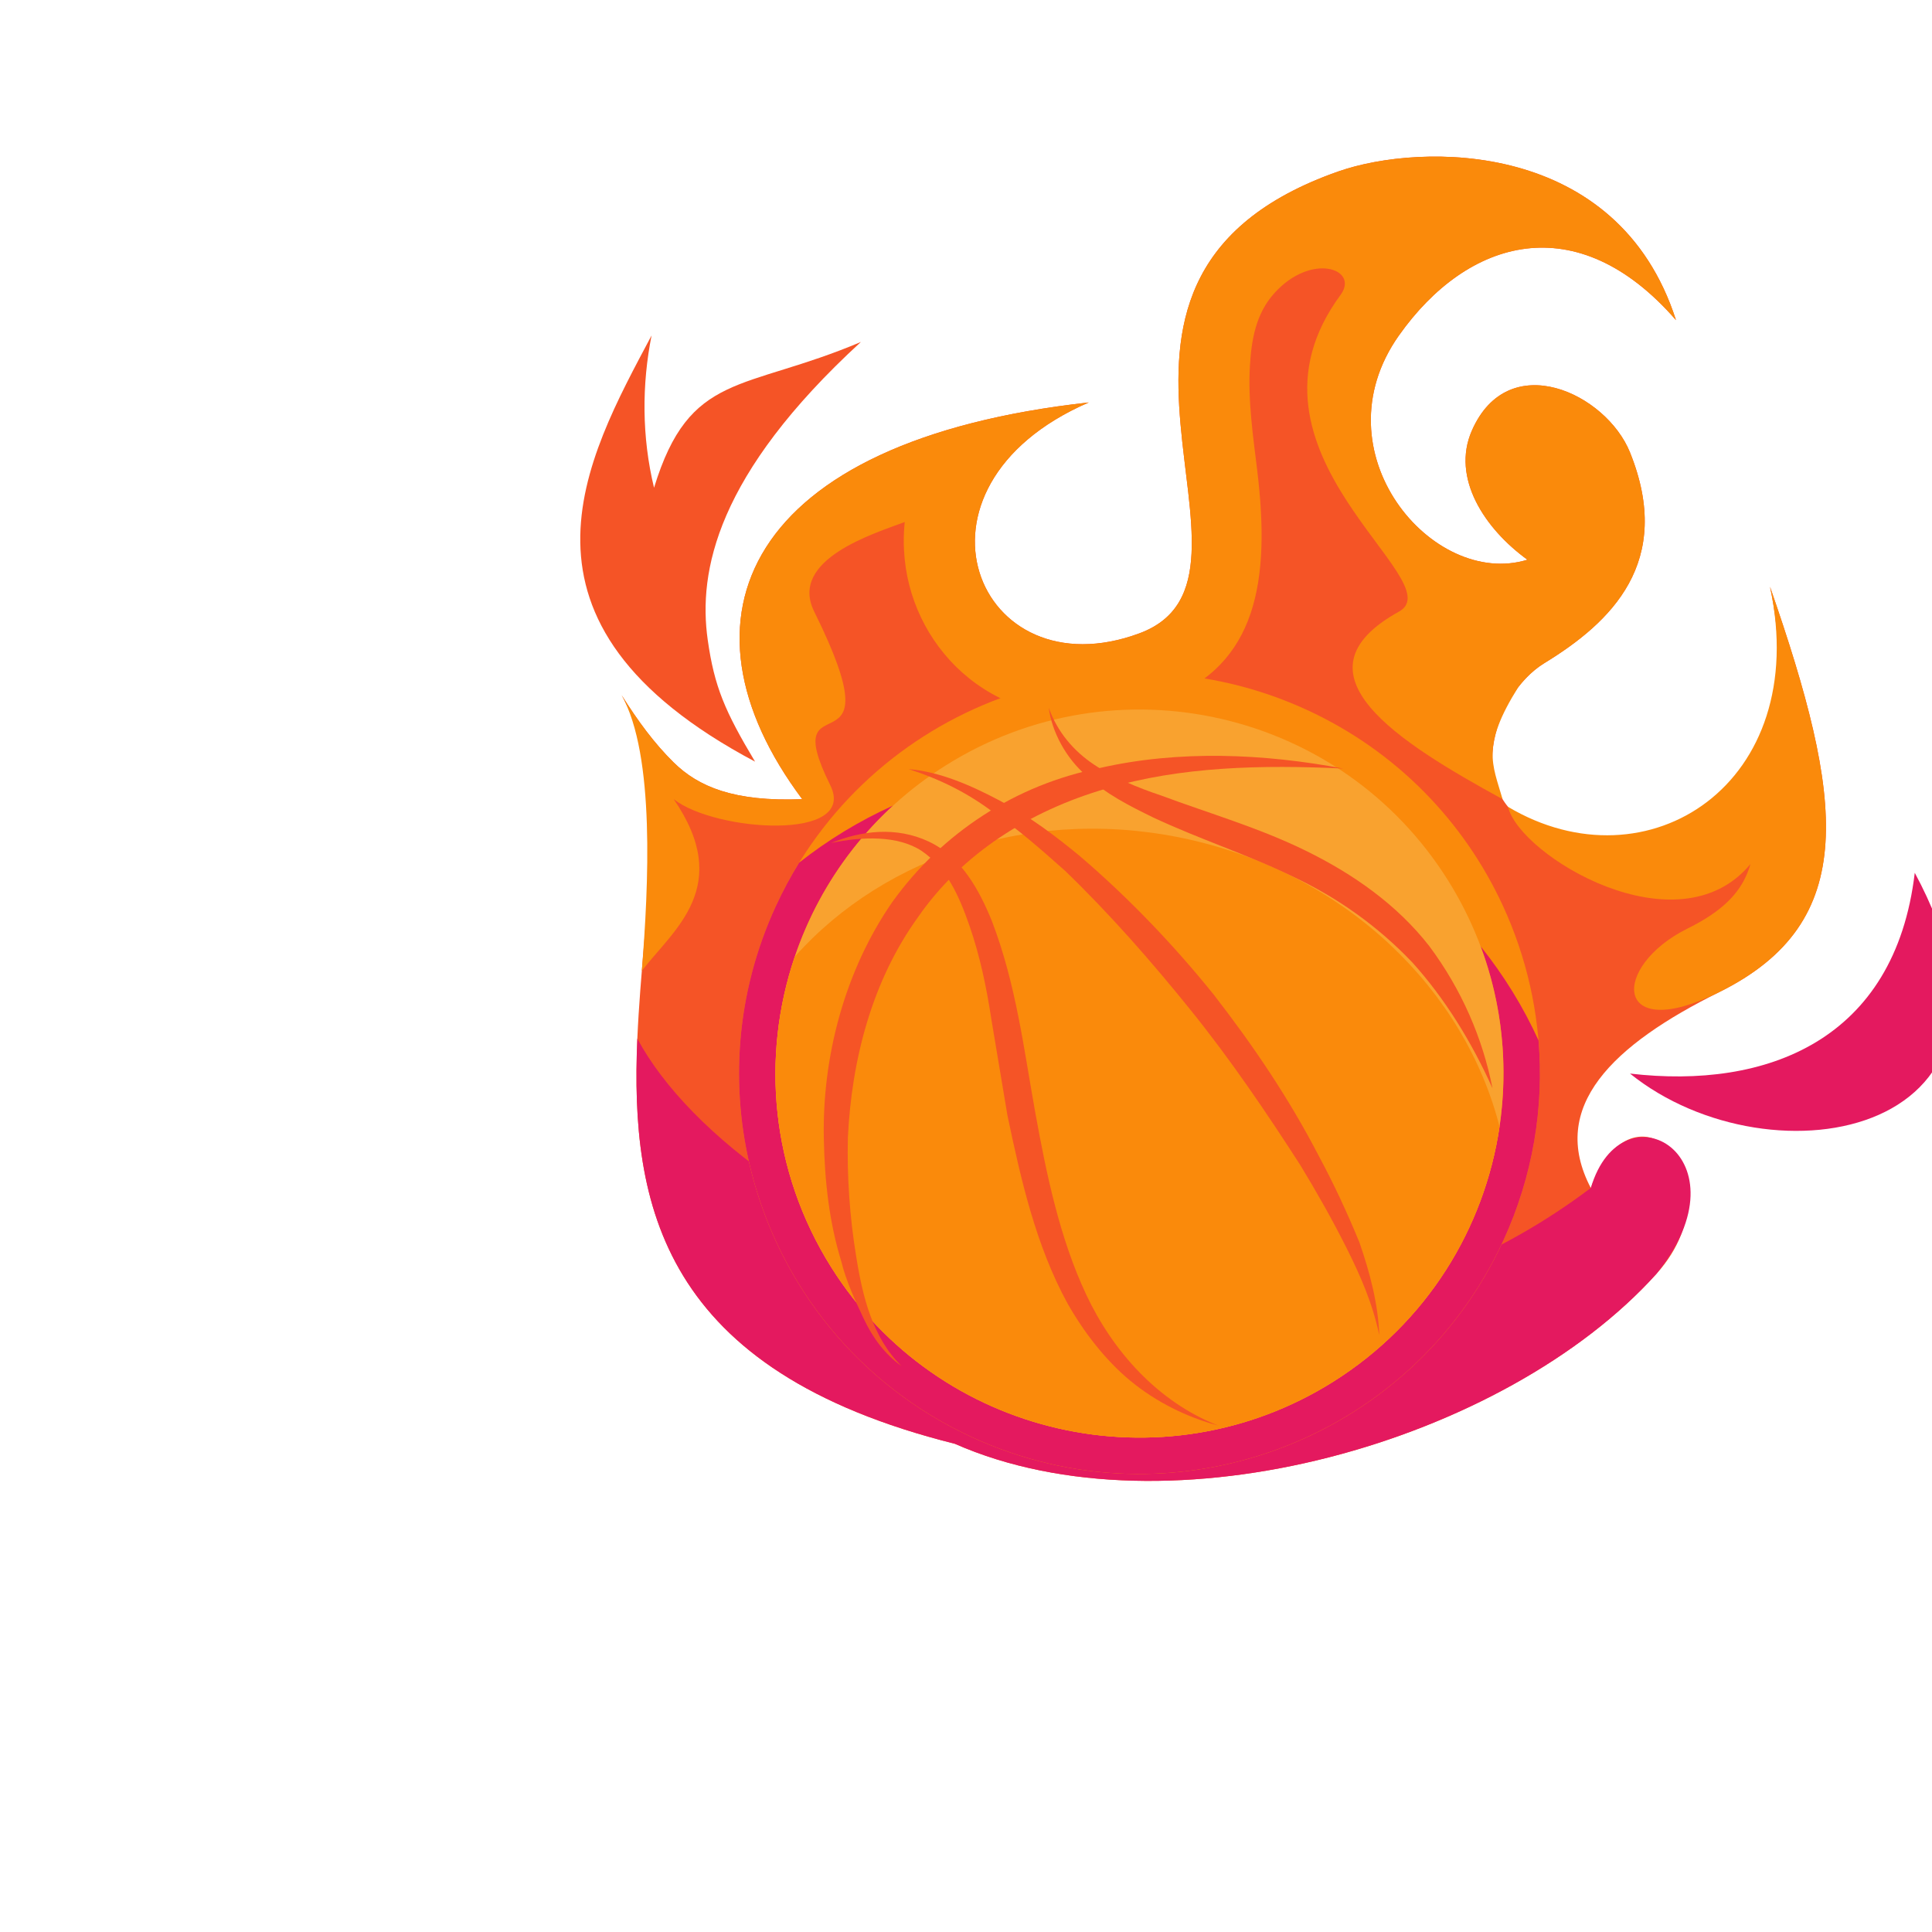
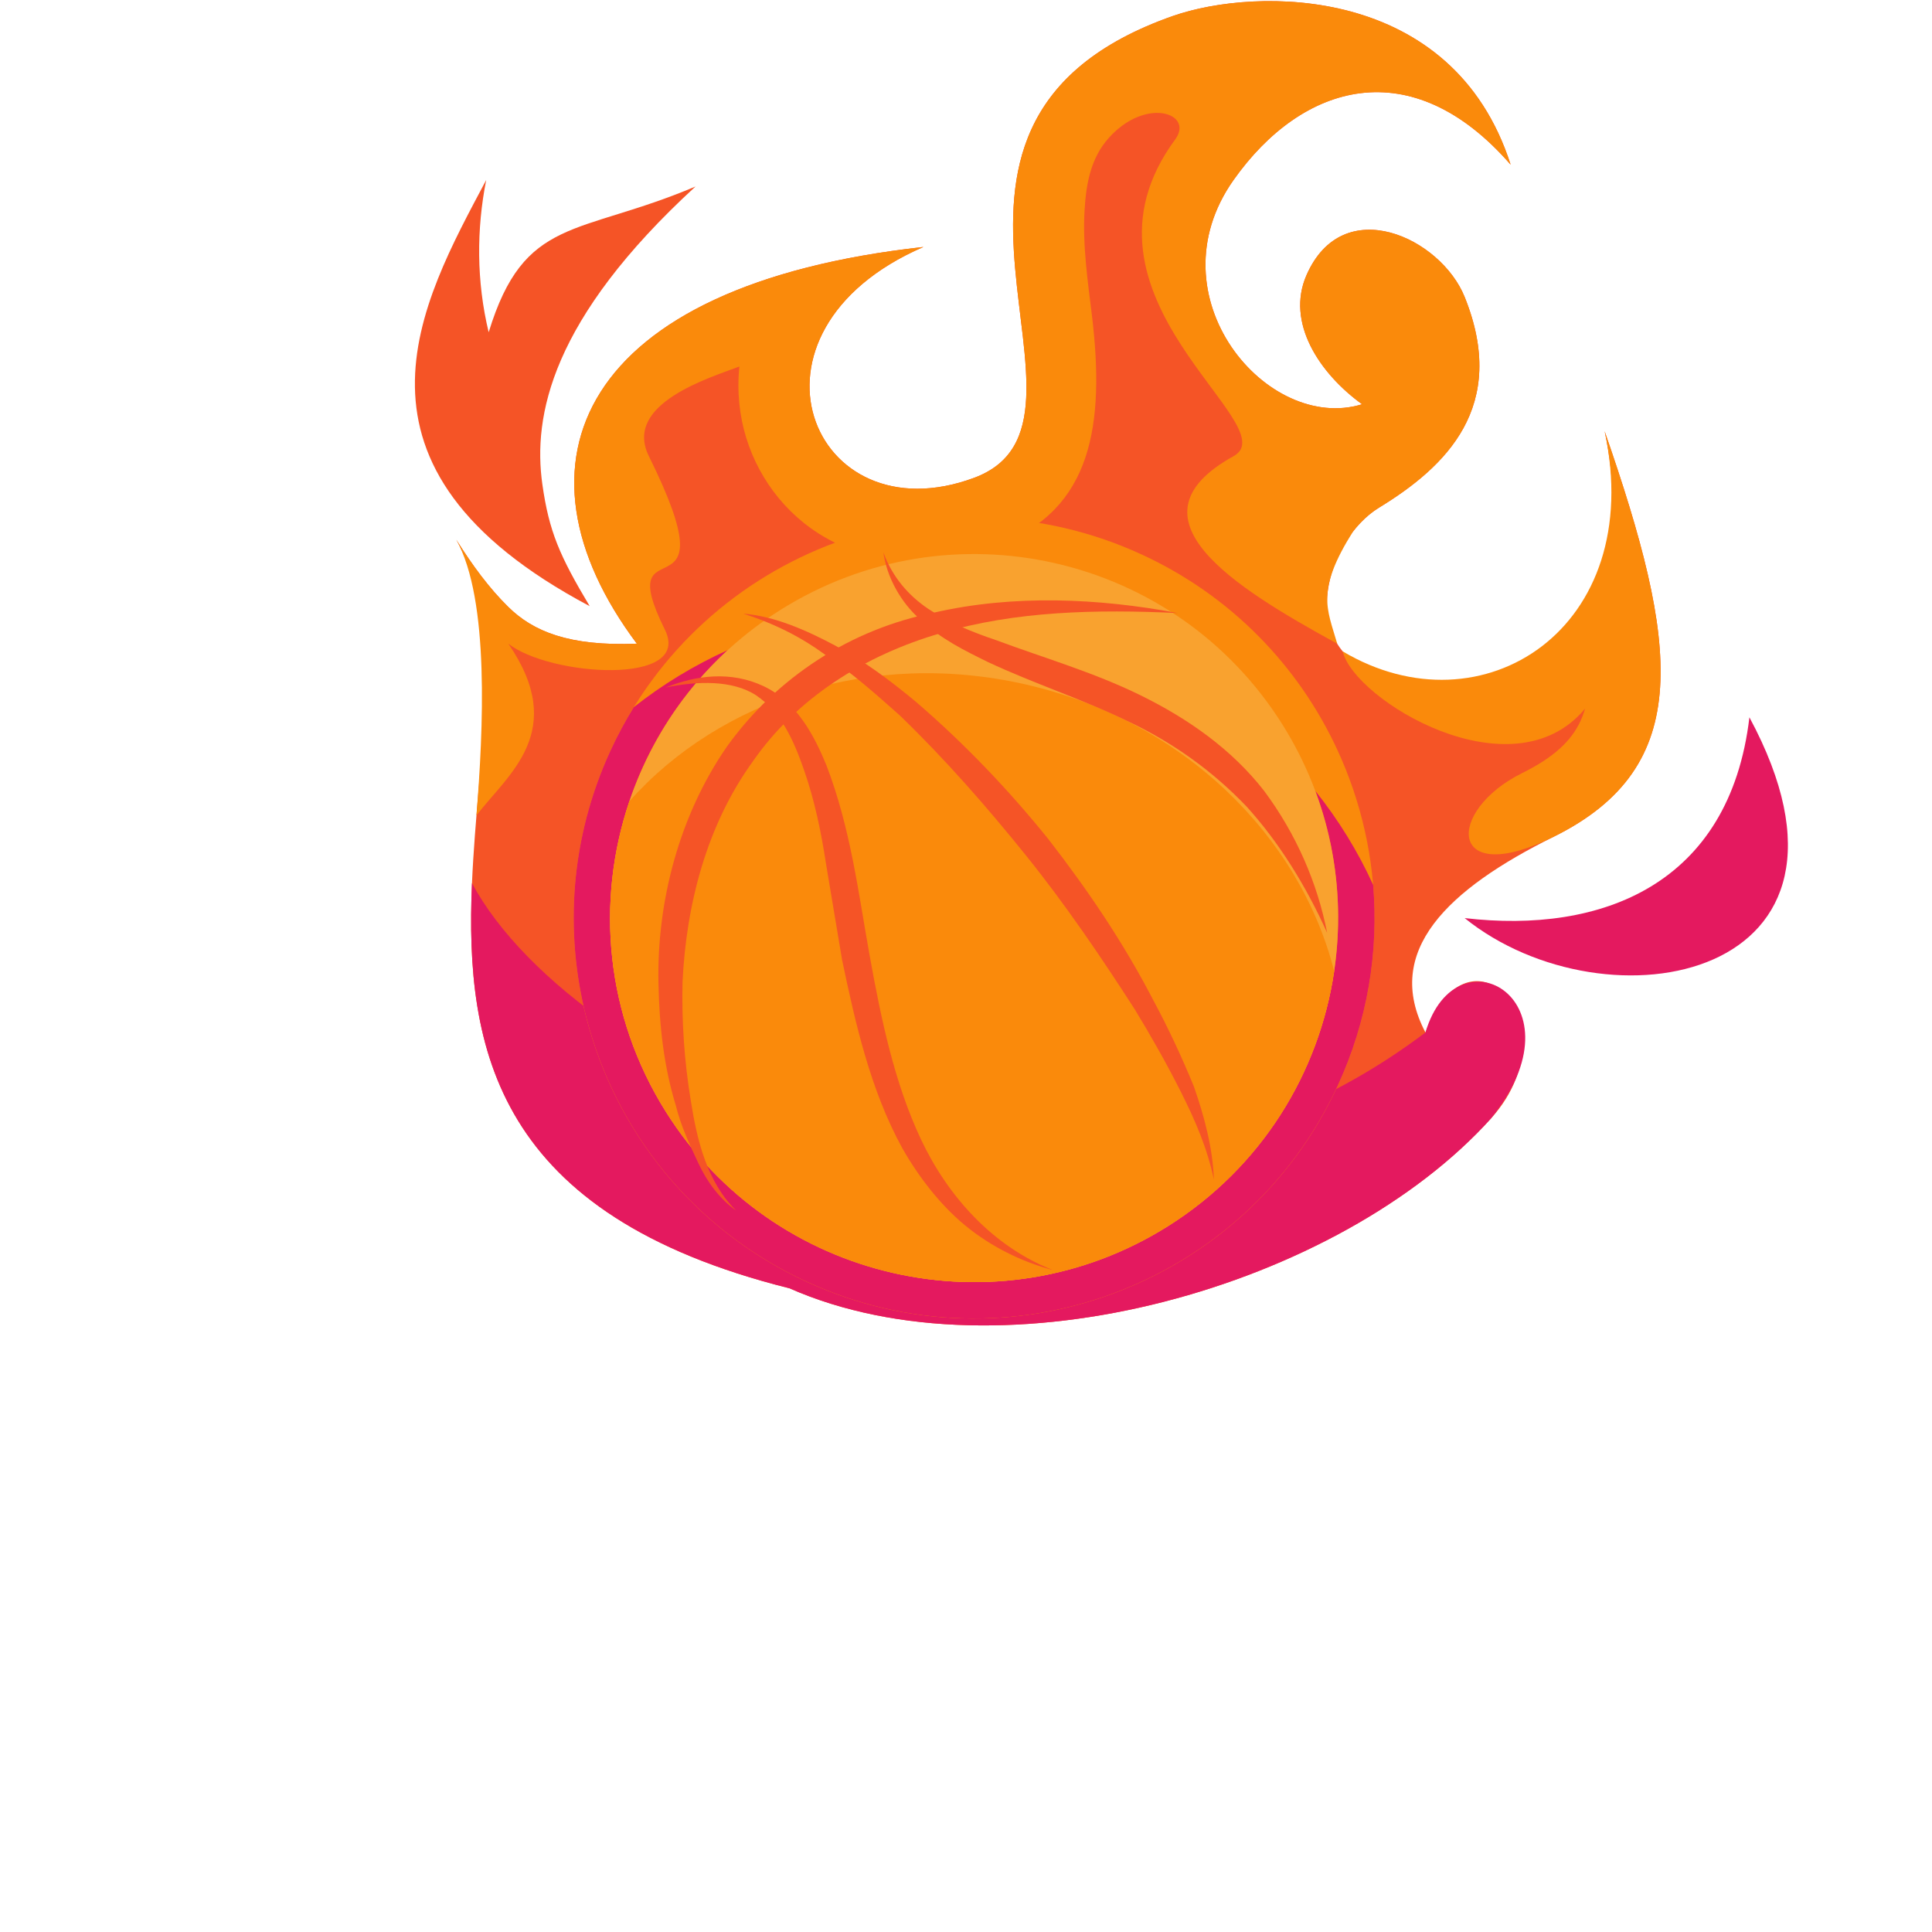
- <svg xmlns="http://www.w3.org/2000/svg" width="100%" height="100%" viewBox="-82.612 -77.677 965.227 965.227" version="1.1" xml:space="preserve" style="fill-rule:evenodd;clip-rule:evenodd;stroke-linejoin:round;stroke-miterlimit:2;">
+ <svg xmlns="http://www.w3.org/2000/svg" width="100%" height="100%" viewBox="-0 -0 965.227 965.227" version="1.1" xml:space="preserve" style="fill-rule:evenodd;clip-rule:evenodd;stroke-linejoin:round;stroke-miterlimit:2;">
  <g transform="matrix(1.1559,-0.41585,-0.415779,-1.15571,232.927,660.88)">
    <g>
      <g>
        <g transform="matrix(0.765986,-0.275619,-0.275572,-0.766112,3.70143,570.507)">
          <path d="M242.913,89.916C238.056,114.335 237.975,140.499 244.145,166.002C261.963,107.704 288.649,118.073 347.48,93.174C275.302,159.456 266.139,207.873 270.963,241.979C274.293,265.525 279.578,277.672 294.61,302.84C163.441,233.232 210.18,151.6 242.914,89.915L242.913,89.916Z" style="fill:#F55426;fill-rule:nonzero;" />
        </g>
        <g transform="matrix(0.765986,-0.275619,-0.275572,-0.766112,3.70143,570.507)">
          <path d="M874.002,358.365C944.806,489.955 802.594,515.825 731.735,458.676C799.971,466.665 864.11,442.128 874.003,358.366L874.002,358.365Z" style="fill:#E4195F;fill-rule:nonzero;" />
        </g>
        <g transform="matrix(0.765986,-0.275619,-0.275572,-0.766112,3.70143,570.507)">
          <path d="M235.8,441.226C238.526,377.643 252.497,313.696 227.958,269.628C236.033,282.473 244.293,293.746 253.963,303.253C266.263,315.346 284.081,322.962 318.172,321.582C250.704,231.422 289.692,142.356 461.345,123.387C363.256,165.889 405.4,268.873 486.671,238.721C562.475,210.598 433.587,64.484 582.486,9.242L582.491,9.239C583.664,8.804 584.854,8.375 586.062,7.954L586.066,7.953C627.387,-6.478 725.723,-8.135 754.717,82.268C705.243,25.343 650.615,41.37 616.293,89.916C575.088,148.204 633.175,216.569 680.495,201.958C659.053,186.45 642.399,161.085 652.707,137.503C670.951,95.767 719.824,118.813 731.735,148.343C753.853,203.175 722.257,233.265 688.953,253.625C662.776,269.628 647.564,321.582 686.731,336.334C742.793,357.449 824.263,320.788 801.686,215.457C838.583,321.734 847.121,382.887 776.294,418.002C723.252,444.3 690.806,475.146 712.158,515.825C731.515,464.703 772.919,499.218 757.161,539.404C754.647,545.815 750.678,552.371 744.933,558.746C669.21,642.773 501.406,690.809 394.384,643.619C247.923,607.022 232.232,524.435 235.8,441.226Z" style="fill:#F55426;" />
        </g>
        <g transform="matrix(0.765986,-0.275619,-0.275572,-0.766112,3.70143,570.507)">
          <path d="M554.061,68.777C572.578,48.286 610.032,37.913 617.566,36.86C606.548,45.706 596.342,56.636 587.303,69.42L587.302,69.422C550.679,121.229 566.906,178.419 600.969,211.199C615.874,225.544 634.066,234.949 652.867,238.177C640.062,252.388 630.627,271.598 628.129,290.89C623.911,323.472 636.312,355.282 674.217,369.558C711.975,383.779 757.795,378.909 791.913,354.016C791.084,356.884 789.999,359.621 788.617,362.229C783.368,372.134 773.898,379.563 760.524,386.194C685.023,423.627 650.33,474.423 680.723,532.326C685.448,541.327 693.695,547.703 703.209,550.183C669.492,580.192 622.2,603.275 572.578,615.998C515.814,630.553 455.587,631.805 408.708,611.134C406.861,610.32 404.949,609.664 402.991,609.175C342.077,593.954 307.24,571.011 289.12,541.38C271.057,511.844 269.791,477.243 271.27,442.747C272.562,412.605 276.247,382.378 277.381,354.134C289.086,356.604 302.935,357.731 319.608,357.056C332.78,356.523 344.572,348.736 350.234,336.831C355.896,324.927 354.496,310.865 346.598,300.311C327.483,274.768 317.975,250.064 324.177,227.897C328.553,212.253 340.919,199.185 359.795,188.226C362.845,186.455 366.044,184.752 369.393,183.116C368.104,195.68 369.451,207.856 372.828,218.782C386.334,262.487 433.941,296.152 499.02,272.007C545.559,254.741 552.111,212.152 545.51,157.451C543.495,140.761 540.798,122.732 541.849,105.058C542.605,92.345 544.693,79.145 554.061,68.777Z" style="fill:#F55426;" />
        </g>
        <g transform="matrix(0.765986,-0.275619,-0.275572,-0.766112,3.70143,570.507)">
          <path d="M670.813,325.421C740.465,366.853 822.797,313.948 801.686,215.457C838.583,321.734 847.121,382.887 776.294,418.002C723.252,444.3 722.041,405.273 760.524,386.194C773.898,379.563 783.368,372.134 788.617,362.229C789.999,359.621 791.084,356.884 791.913,354.016C755.526,397.808 676.473,349.643 670.813,325.421Z" style="fill:#FA8A0B;" />
        </g>
        <g transform="matrix(0.765986,-0.275619,-0.275572,-0.766112,3.70143,570.507)">
          <path d="M238.043,407.358C241.381,365.025 244.766,299.814 227.958,269.628C236.033,282.473 244.293,293.746 253.963,303.253C266.263,315.346 284.081,322.962 318.172,321.582C250.704,231.422 289.692,142.356 461.345,123.387C363.256,165.889 405.4,268.873 486.671,238.721C562.475,210.598 433.587,64.484 582.486,9.242L582.491,9.239C583.664,8.804 584.854,8.375 586.062,7.954L586.066,7.953C627.387,-6.478 725.723,-8.135 754.717,82.268C705.243,25.343 650.615,41.37 616.293,89.916C575.088,148.204 633.175,216.569 680.495,201.958C659.053,186.45 642.399,161.085 652.707,137.503C670.951,95.767 719.824,118.813 731.735,148.343C753.853,203.175 722.257,233.265 688.953,253.625C684.165,256.553 679.743,260.683 675.954,265.569C657.354,295.191 662.957,303.866 668.071,321.582C616.293,293.24 560.698,258.623 616.293,227.897C643.884,212.647 528.797,148.343 587.302,69.422L587.303,69.42C596.342,56.636 572.578,48.286 554.061,68.777C544.693,79.145 542.605,92.345 541.849,105.058C540.798,122.732 543.495,140.761 545.51,157.451C552.111,212.152 545.559,254.741 499.02,272.007C433.941,296.152 386.334,262.487 372.828,218.782C369.451,207.856 368.104,195.68 369.393,183.116C354.55,188.752 311.199,201.722 324.177,227.897C367.155,314.582 304.401,258.569 332.172,314.582C346.164,342.803 274.623,337.898 253.963,321.582C283.982,365.283 253.963,386.659 238.043,407.358Z" style="fill:#FA8A0B;" />
        </g>
        <g transform="matrix(0.765986,-0.275619,-0.275572,-0.766112,3.70143,570.507)">
          <path d="M712.158,515.825C727.816,462.916 792.263,500.298 744.933,558.746C669.21,642.773 501.406,690.809 394.384,643.619C247.923,607.022 232.232,524.435 235.8,441.226C287.926,538.432 528.797,654.202 712.158,515.825Z" style="fill:#E4195F;" />
        </g>
      </g>
      <g>
        <g transform="matrix(0.636892,0.647754,-0.647754,0.636892,252.662,-219.254)">
          <path d="M373.035,120.367C399.844,151.697 416.07,192.352 416.07,236.82C416.07,335.822 335.818,416.074 236.816,416.074C193.923,416.074 154.568,400.992 123.714,375.869C83.353,343.001 57.562,292.934 57.562,236.82C57.562,137.821 137.822,57.566 236.816,57.566C291.352,57.566 340.162,81.941 373.035,120.367Z" style="fill:#FA8A0B;fill-rule:nonzero;" />
        </g>
        <g transform="matrix(0.887376,0.194374,-0.194374,0.887376,85.9739,-171.206)">
          <path d="M360.671,130.945C378.229,151.464 390.795,176.382 396.449,203.827C398.334,187.206 398.179,170.575 395.981,154.351C382.246,127.752 361.649,104.239 334.784,86.706C251.882,32.602 140.808,55.947 86.702,138.852C56.034,185.844 50.267,241.868 66.105,291.451C78.212,329.353 102.928,363.492 138.848,386.934C145.095,391.011 151.501,394.648 158.03,397.852C174.217,399.624 190.766,399.381 207.265,397.127C179.819,392.095 154.781,380.181 133.989,363.251C97.289,333.365 73.834,287.843 73.834,236.82C73.834,146.808 146.808,73.838 236.816,73.838C286.403,73.838 330.781,96.006 360.671,130.945Z" style="fill:#E4195F;fill-rule:nonzero;" />
        </g>
        <g transform="matrix(0.887376,0.194374,-0.194374,0.887376,85.9739,-171.206)">
          <path d="M360.671,130.945C330.781,96.006 286.403,73.838 236.816,73.838C146.808,73.838 73.834,146.808 73.834,236.82C73.834,287.843 97.289,333.365 133.989,363.251C162.04,386.092 197.82,399.802 236.816,399.802C326.831,399.802 399.798,326.835 399.798,236.82C399.798,196.391 385.045,159.429 360.671,130.945Z" style="fill:#F9A22F;fill-rule:nonzero;" />
        </g>
        <g transform="matrix(0.887376,0.194374,-0.194374,0.887376,85.9739,-171.206)">
          <path d="M311.944,313.197C363.116,262.021 379.862,190.588 360.671,130.945C330.781,96.006 286.403,73.838 236.816,73.838C146.808,73.838 73.834,146.808 73.834,236.82C73.834,287.843 97.289,333.365 133.989,363.251C192.738,380.3 261.995,363.15 311.944,313.197Z" style="fill:#FA8A0B;fill-rule:nonzero;" />
        </g>
        <g transform="matrix(-0.56077,0.217239,0.217239,0.56077,338.793,-125.397)">
          <g transform="matrix(12.5,0,0,12.5,0,0)">
            <path d="M7.8,8C8.2,9.7 8.9,11.2 9.7,12.7C10.5,14.2 11.4,15.7 12.3,17.1C14.2,19.9 16.2,22.7 18.4,25.3C20.6,27.9 22.9,30.4 25.4,32.7C26.7,33.8 28,34.9 29.4,35.8C30.8,36.8 32.3,37.5 34,38C32.3,37.9 30.6,37.2 29,36.4C27.4,35.6 26,34.6 24.6,33.5C21.9,31.3 19.4,28.8 17.2,26.2C15,23.5 13,20.7 11.3,17.6C10.5,16.2 9.7,14.6 9,13C8.4,11.4 7.9,9.7 7.8,8" style="fill:#F55426;fill-rule:nonzero;" />
          </g>
          <g transform="matrix(12.5,0,0,12.5,0,0)">
            <path d="M2,21.5C3.2,24 4.7,26.3 6.5,28.2C8.4,30.1 10.6,31.6 13.1,32.7C15.5,33.8 18.2,34.6 20.7,35.7C22,36.3 23.3,36.9 24.4,37.9C25.5,38.8 26.3,40.2 26.5,41.5C26,40.2 25.1,39.2 24,38.5C22.9,37.8 21.6,37.3 20.3,36.9C17.7,36 15,35.3 12.4,34.1C9.8,32.9 7.4,31.3 5.6,29.1C3.8,26.8 2.6,24.2 2,21.5" style="fill:#F55426;fill-rule:nonzero;" />
          </g>
          <g transform="matrix(12.5,0,0,12.5,0,0)">
            <path d="M38.1,33.9C36.5,34.6 34.6,34.9 32.8,34.1C31,33.3 30,31.5 29.3,29.9C27.9,26.5 27.4,23 26.7,19.6C26,16.2 25.2,12.8 23.7,9.8C22.2,6.8 19.7,4.1 16.4,2.9C18.1,3.3 19.8,4.1 21.2,5.2C22.6,6.3 23.8,7.8 24.7,9.3C26.5,12.4 27.4,16 28.2,19.4L29.2,24.6C29.5,26.3 29.9,28 30.5,29.6C31.1,31.2 31.8,32.7 33.2,33.6C34.5,34.4 36.4,34.3 38.1,33.9" style="fill:#F55426;fill-rule:nonzero;" />
          </g>
          <g transform="matrix(12.5,0,0,12.5,0,0)">
            <path d="M33.6,5.7C34.5,6.3 35.2,7.2 35.7,8.2C36.2,9.2 36.7,10.2 37,11.3C37.7,13.4 38,15.6 38.1,17.9C38.3,22.3 37.2,27 34.7,30.8C33.4,32.7 31.8,34.3 29.9,35.6C28,36.9 25.9,37.8 23.7,38.3C19.4,39.4 14.8,39.3 10.5,38.6C14.9,38.7 19.3,38.5 23.3,37.2C27.4,35.9 31,33.5 33.3,30C35.7,26.5 36.7,22.2 36.8,18C36.8,15.9 36.6,13.7 36.2,11.6C35.8,9.4 35.2,7.2 33.6,5.7" style="fill:#F55426;fill-rule:nonzero;" />
          </g>
        </g>
      </g>
    </g>
  </g>
</svg>
